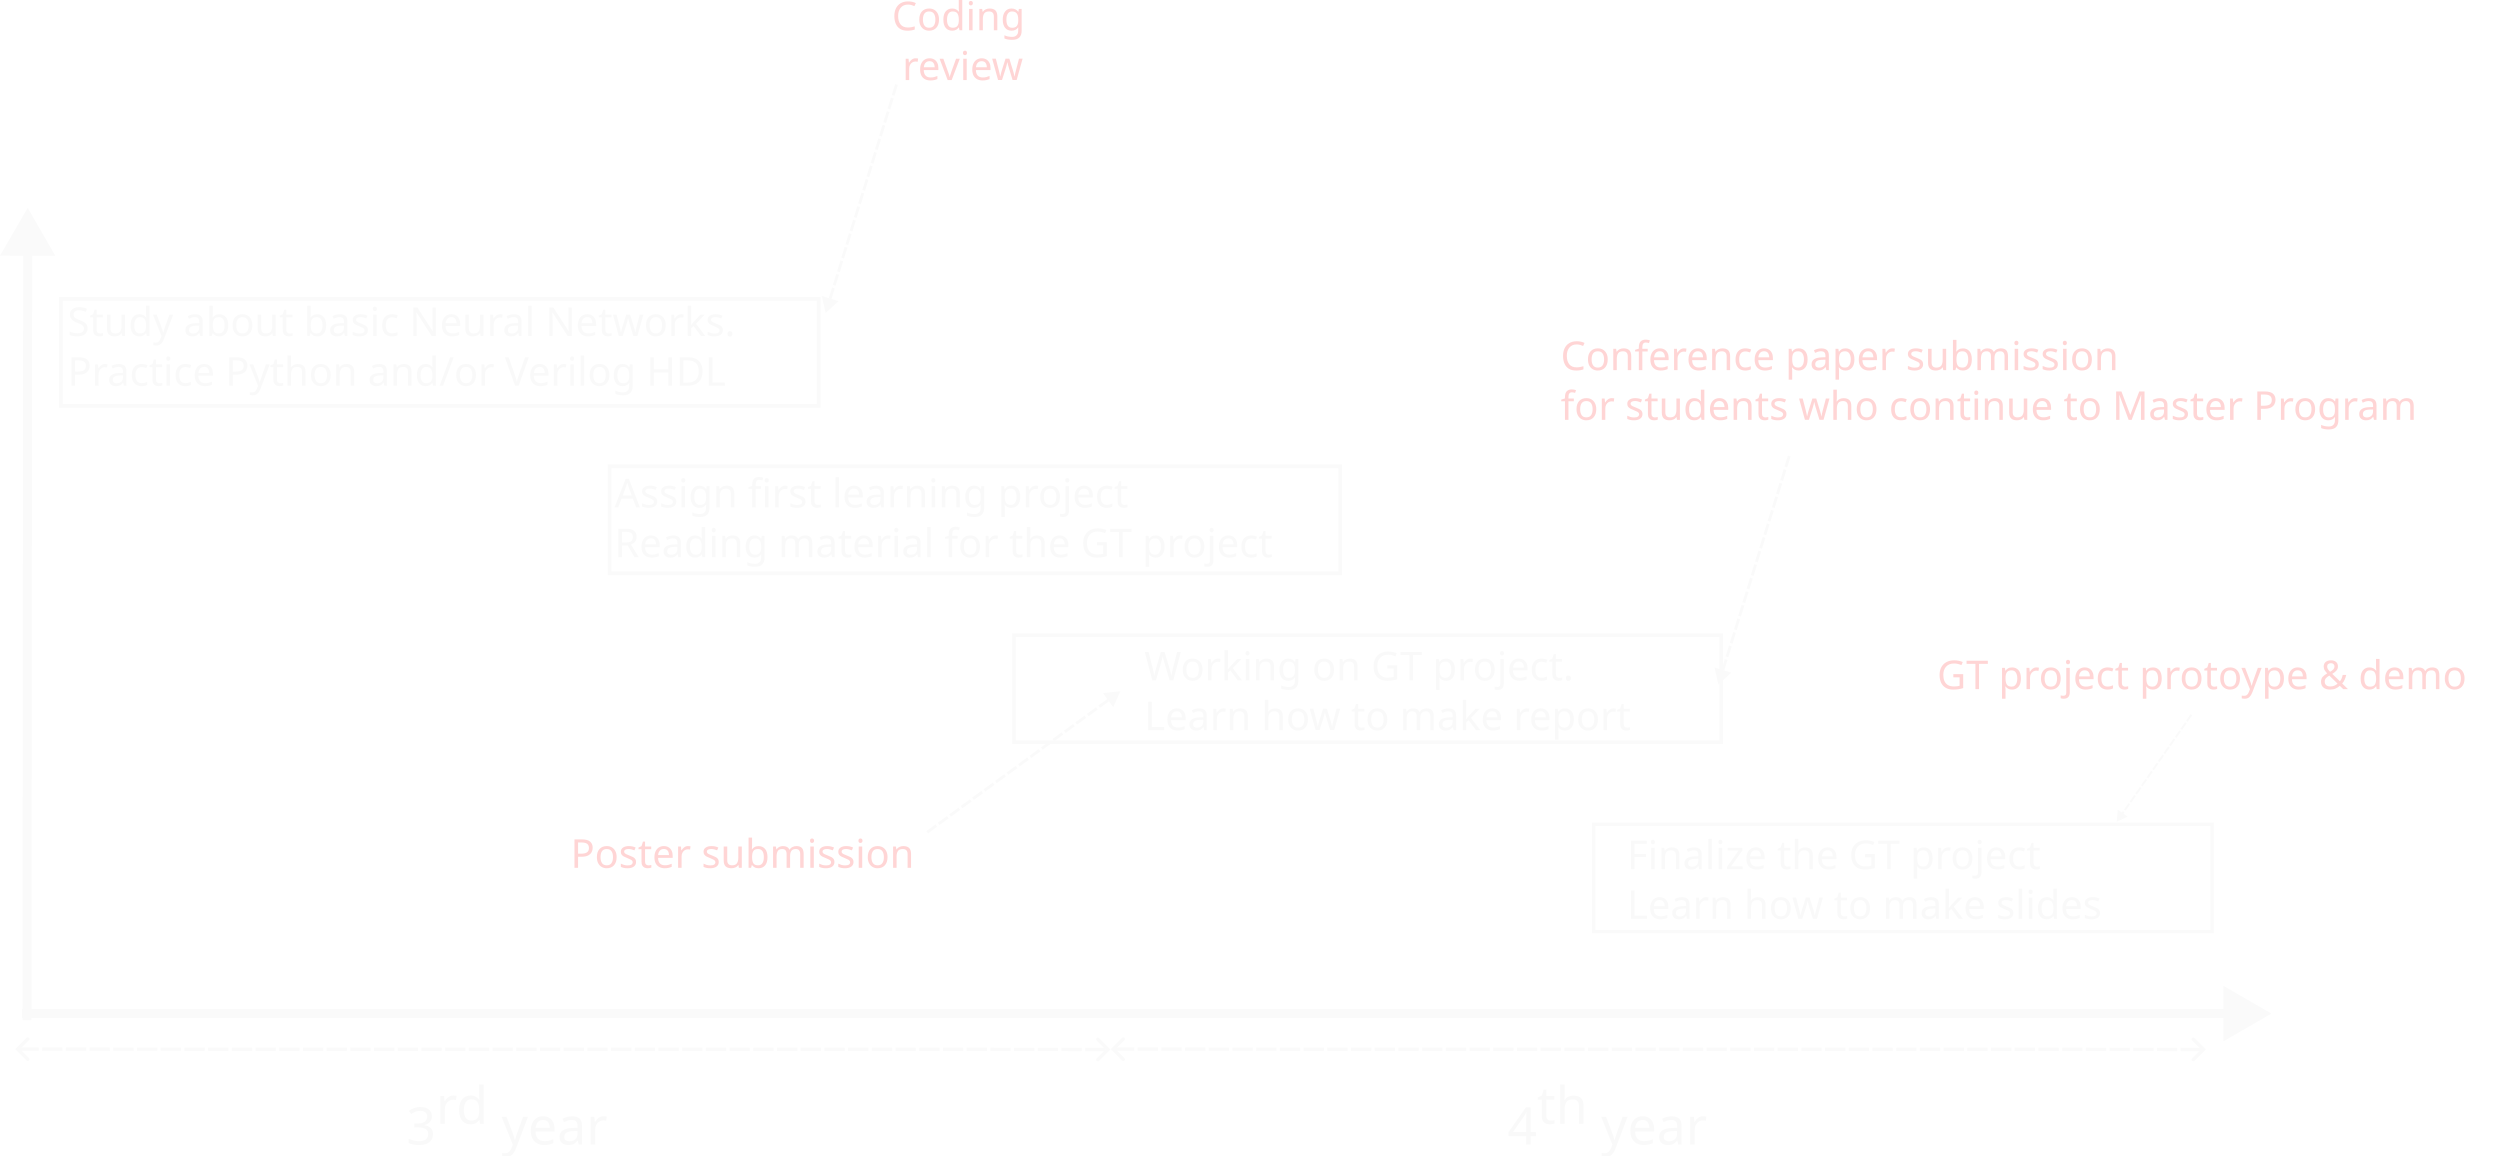
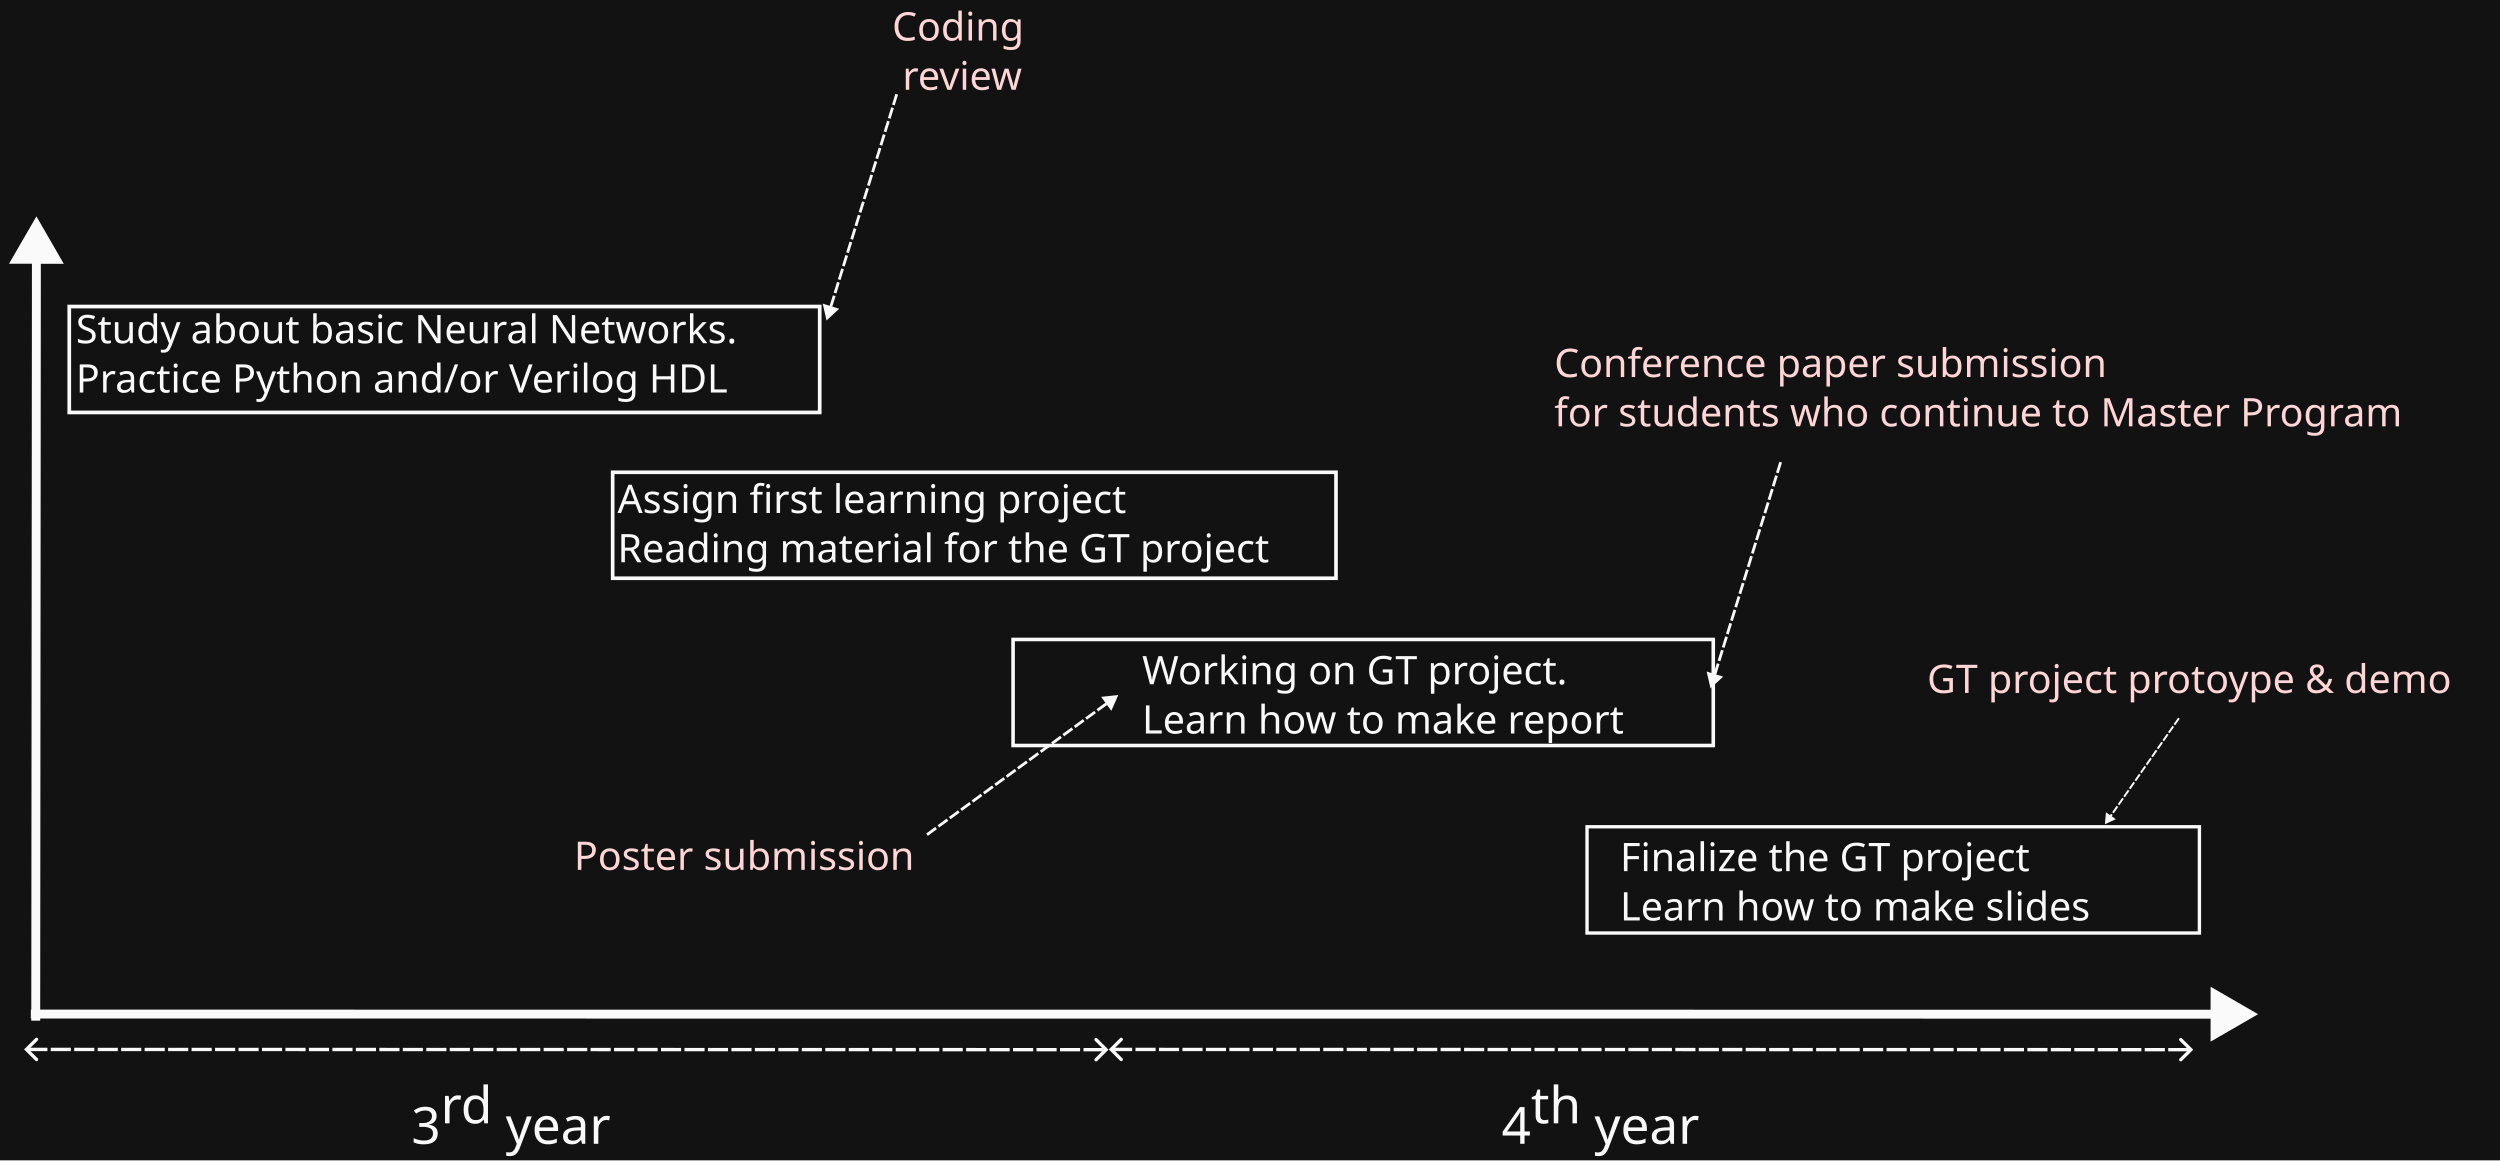
- <svg xmlns="http://www.w3.org/2000/svg" width="221.484mm" height="102.35mm" viewBox="0 0 837.103 386.836" version="1.1" id="svg1">
+ <svg xmlns="http://www.w3.org/2000/svg" width="223.682mm" height="103.819mm" viewBox="0 0 845.414 392.386" version="1.1" id="svg1" xml:space="preserve">
  <defs id="defs1">
    <marker style="overflow:visible" id="marker21" refX="0" refY="0" orient="auto-start-reverse" markerWidth="1" markerHeight="1" viewBox="0 0 1 1" preserveAspectRatio="xMidYMid">
      <path style="fill:none;stroke:context-stroke;stroke-width:1;stroke-linecap:round" d="M 3,-3 0,0 3,3" transform="rotate(180,0.125,0)" id="path21" />
    </marker>
    <marker style="overflow:visible" id="ArrowWideRounded" refX="0" refY="0" orient="auto-start-reverse" markerWidth="1" markerHeight="1" viewBox="0 0 1 1" preserveAspectRatio="xMidYMid">
      <path style="fill:none;stroke:context-stroke;stroke-width:1;stroke-linecap:round" d="M 3,-3 0,0 3,3" transform="rotate(180,0.125,0)" id="path20" />
    </marker>
    <marker style="overflow:visible" id="Triangle" refX="0" refY="0" orient="auto-start-reverse" markerWidth="1" markerHeight="1" viewBox="0 0 1 1" preserveAspectRatio="xMidYMid">
      <path transform="scale(0.5)" style="fill:context-stroke;fill-rule:evenodd;stroke:context-stroke;stroke-width:1pt" d="M 5.77,0 -2.88,5 V -5 Z" id="path135" />
    </marker>
    <marker style="overflow:visible" id="marker3" refX="0" refY="0" orient="auto-start-reverse" markerWidth="1" markerHeight="1" viewBox="0 0 1 1" preserveAspectRatio="xMidYMid">
      <path transform="scale(0.5)" style="fill:context-stroke;fill-rule:evenodd;stroke:context-stroke;stroke-width:1pt" d="M 5.77,0 -2.88,5 V -5 Z" id="path3" />
    </marker>
  </defs>
-   <g id="layer1" transform="translate(-136.3571,-87.91825)">
+   <g id="layer1" transform="translate(-133.3116,-84.34589)">
+     <rect style="fill:#121212;fill-opacity:1;stroke:none;stroke-width:7.559;stroke-linecap:round;stroke-linejoin:round;stroke-miterlimit:7" id="rect685" width="845.414" height="392.386" x="133.312" y="84.346" />
    <rect style="fill:none;stroke:#fafafa;stroke-width:1.253;stroke-dasharray:none;stroke-opacity:1" id="rect1" width="253.774" height="35.813" x="156.733" y="188.005" />
    <path style="fill:none;stroke:#fafafa;stroke-width:3.009;stroke-linecap:butt;stroke-linejoin:miter;stroke-dasharray:none;stroke-opacity:1;marker-end:url(#marker3)" d="m 145.397,429.509 0.224,-261.303" id="path1" />
    <path style="fill:none;stroke:#fafafa;stroke-width:3.016;stroke-linecap:butt;stroke-linejoin:miter;stroke-dasharray:none;stroke-opacity:1;marker-end:url(#Triangle)" d="m 143.747,427.271 742.462,0.038" id="path2" />
    <text xml:space="preserve" style="font-style:normal;font-weight:normal;font-size:26.667px;line-height:1.25;font-family:sans-serif;fill:#f9f9f9;fill-opacity:1;stroke:none" x="272.413" y="471.149" id="text3">
      <tspan id="tspan3" x="272.413" y="471.149" style="font-size:17.333px;fill:#f9f9f9">3<tspan style="font-size:17.333px;baseline-shift:super;fill:#f9f9f9" id="tspan18">rd</tspan> year</tspan>
      <tspan x="272.413" y="504.482" id="tspan4" />
    </text>
    <text xml:space="preserve" style="font-style:normal;font-weight:normal;font-size:17.333px;line-height:1.25;font-family:sans-serif;fill:#f9f9f9;fill-opacity:1;stroke:none" x="641.099" y="471.149" id="text5">
      <tspan id="tspan5" x="641.099" y="471.149" style="font-size:17.333px;fill:#f9f9f9">4<tspan style="font-size:17.333px;baseline-shift:super;fill:#f9f9f9" id="tspan19">th </tspan>year </tspan>
    </text>
    <rect style="fill:none;stroke:#fafafa;stroke-width:1.231;stroke-dasharray:none;stroke-opacity:1" id="rect5" width="244.607" height="35.835" x="340.492" y="244.053" />
    <rect style="fill:none;stroke:#fafafa;stroke-width:1.211;stroke-dasharray:none;stroke-opacity:1" id="rect6" width="236.782" height="35.855" x="475.897" y="300.593" />
    <rect style="fill:none;stroke:#fafafa;stroke-width:1.134;stroke-dasharray:none;stroke-opacity:1" id="rect7" width="207.082" height="35.932" x="669.993" y="363.928" />
    <text xml:space="preserve" style="font-style:normal;font-weight:normal;font-size:13.333px;line-height:1.25;font-family:sans-serif;fill:#f9f9f9;fill-opacity:1;stroke:none" x="158.985" y="200.412" id="text7">
      <tspan id="tspan7" x="158.985" y="200.412" style="font-size:13.333px;fill:#f9f9f9">Study about basic Neural Networks. </tspan>
      <tspan x="158.985" y="217.079" style="font-size:13.333px;fill:#f9f9f9" id="tspan8">Practice Python and/or Verilog HDL</tspan>
    </text>
-     <text xml:space="preserve" style="font-style:normal;font-weight:normal;font-size:13.333px;line-height:1.25;font-family:sans-serif;white-space:pre;inline-size:290.292;fill:#f9f9f9;fill-opacity:1;stroke:none" x="496.773" y="157.645" id="text9" transform="translate(-154.6446,100.1815)">
-       <tspan x="496.773" y="157.645" id="tspan1">Assign first learning project
+     <text xml:space="preserve" style="font-style:normal;font-weight:normal;font-size:13.333px;line-height:1.25;font-family:sans-serif;white-space:pre;inline-size:290.292;display:inline;fill:#f9f9f9;fill-opacity:1;stroke:none" x="496.773" y="157.645" id="text9" transform="translate(-154.6446,100.1815)">
+       <tspan x="496.773" y="157.645" id="tspan2327">Assign first learning project
</tspan>
-       <tspan x="496.773" y="174.312" id="tspan2">Reading material for the GT project	</tspan>
+       <tspan x="496.773" y="174.312" id="tspan2329">Reading material for the GT project	</tspan>
    </text>
    <text xml:space="preserve" style="font-style:normal;font-weight:normal;font-size:13.333px;line-height:1.25;font-family:sans-serif;fill:#f9f9f9;fill-opacity:1;stroke:none" x="519.526" y="315.732" id="text12">
      <tspan x="519.526" y="315.732" style="font-size:13.333px;fill:#f9f9f9" id="tspan13">Working on GT project.</tspan>
      <tspan x="519.526" y="332.398" style="font-size:13.333px;fill:#f9f9f9" id="tspan15">Learn how to make report </tspan>
    </text>
    <text xml:space="preserve" style="font-style:normal;font-weight:normal;font-size:13.333px;line-height:1.25;font-family:sans-serif;fill:#f9f9f9;fill-opacity:1;stroke:none" x="681.172" y="378.937" id="text17">
      <tspan x="681.172" y="378.937" style="font-size:13.333px;fill:#f9f9f9" id="tspan16">Finalize the GT project</tspan>
      <tspan x="681.172" y="395.603" style="font-size:13.333px;fill:#f9f9f9" id="tspan17">Learn how to make slides </tspan>
    </text>
    <path style="fill:none;stroke:#fafafa;stroke-width:1.134;stroke-linecap:butt;stroke-linejoin:miter;stroke-dasharray:6.803, 1.134;stroke-dashoffset:0;stroke-opacity:1;marker-start:url(#ArrowWideRounded);marker-end:url(#marker21)" d="m 142.539,439.226 364.539,0.082" id="path19" />
    <path style="fill:none;stroke:#fafafa;stroke-width:1.134;stroke-linecap:butt;stroke-linejoin:miter;stroke-dasharray:6.803, 1.134;stroke-dashoffset:0;stroke-opacity:1;marker-start:url(#ArrowWideRounded);marker-end:url(#marker21)" d="m 509.356,439.226 364.539,0.082" id="path22" />
-     <text xml:space="preserve" style="font-style:normal;font-weight:normal;font-size:13.333px;line-height:1.25;font-family:sans-serif;white-space:pre;inline-size:96.896;fill:#ffd5d5;fill-opacity:1;stroke:none" x="365.522" y="105.213" id="text23" transform="translate(69.4855,-7.164776)">
-       <tspan x="365.522" y="105.213" id="tspan6">Coding
+     <text xml:space="preserve" style="font-style:normal;font-weight:normal;font-size:13.333px;line-height:1.25;font-family:sans-serif;white-space:pre;inline-size:96.896;display:inline;fill:#ffd5d5;fill-opacity:1;stroke:none" x="365.522" y="105.213" id="text23" transform="translate(69.4855,-7.164776)">
+       <tspan x="365.522" y="105.213" id="tspan2331">Coding
</tspan>
-       <tspan x="365.522" y="121.88" id="tspan9"> review</tspan>
+       <tspan x="365.522" y="121.88" id="tspan2333"> review</tspan>
    </text>
    <path style="fill:none;stroke:#fafafa;stroke-width:0.951;stroke-linecap:butt;stroke-linejoin:miter;stroke-dasharray:3.804, 0.951;stroke-dashoffset:0;stroke-opacity:1;marker-end:url(#marker3)" d="M 436.546,116.222 413.816,189.498" id="path24" />
-     <text xml:space="preserve" style="font-style:normal;font-weight:normal;font-size:13.333px;line-height:1.25;font-family:sans-serif;white-space:pre;inline-size:96.896;fill:#000000;fill-opacity:1;stroke:none" x="365.522" y="105.213" id="text26" transform="translate(368.4108,117.2467)" />
+     <text xml:space="preserve" style="font-style:normal;font-weight:normal;font-size:13.333px;line-height:1.25;font-family:sans-serif;white-space:pre;inline-size:96.896;display:inline;fill:#000000;fill-opacity:1;stroke:none" x="365.522" y="105.213" id="text26" transform="translate(368.4108,117.2467)" />
    <path style="fill:none;stroke:#fafafa;stroke-width:0.951;stroke-linecap:butt;stroke-linejoin:miter;stroke-dasharray:3.804, 0.951;stroke-dashoffset:0;stroke-opacity:1;marker-end:url(#marker3)" d="m 735.471,240.633 -22.729,73.276" id="path26" />
    <text xml:space="preserve" style="font-style:normal;font-weight:normal;font-size:13.333px;line-height:1.25;font-family:sans-serif;fill:#ffd5d5;fill-opacity:1;stroke:none" x="658.917" y="211.843" id="text27">
      <tspan id="tspan26" x="658.917" y="211.843" style="font-size:13.333px;fill:#ffd5d5">Conference paper submission</tspan>
      <tspan x="658.917" y="228.509" style="font-size:13.333px;fill:#ffd5d5" id="tspan27">for students who continue to Master Program</tspan>
      <tspan x="658.917" y="245.176" style="font-size:13.333px;fill:#ffd5d5" id="tspan28" />
    </text>
    <path style="fill:none;stroke:#fafafa;stroke-width:0.951;stroke-linecap:butt;stroke-linejoin:miter;stroke-dasharray:3.804, 0.951;stroke-dashoffset:0;stroke-opacity:1;marker-end:url(#marker3)" d="m 446.795,366.6 61.968,-45.233" id="path28" />
    <text xml:space="preserve" style="font-style:normal;font-weight:normal;font-size:13.333px;line-height:1.25;font-family:sans-serif;fill:#ffd5d5;fill-opacity:1;stroke:none" x="327.418" y="378.501" id="text31">
      <tspan x="327.418" y="378.501" style="font-size:13.333px;fill:#ffd5d5" id="tspan31">Poster submission</tspan>
      <tspan x="327.418" y="395.167" style="font-size:13.333px;fill:#ffd5d5" id="tspan33" />
    </text>
    <path style="fill:none;stroke:#fafafa;stroke-width:0.66;stroke-linecap:butt;stroke-linejoin:miter;stroke-dasharray:2.641, 0.66;stroke-dashoffset:0;stroke-opacity:1;marker-end:url(#marker3)" d="m 870.138,327.239 -23.672,33.915" id="path33" />
    <text xml:space="preserve" style="font-style:normal;font-weight:normal;font-size:13.333px;line-height:1.25;font-family:sans-serif;fill:#ffd5d5;fill-opacity:1;stroke:none" x="784.997" y="318.678" id="text36">
      <tspan x="784.997" y="318.678" style="font-size:13.333px;fill:#ffd5d5" id="tspan36">GT project protoype &amp; demo</tspan>
    </text>
  </g>
</svg>
